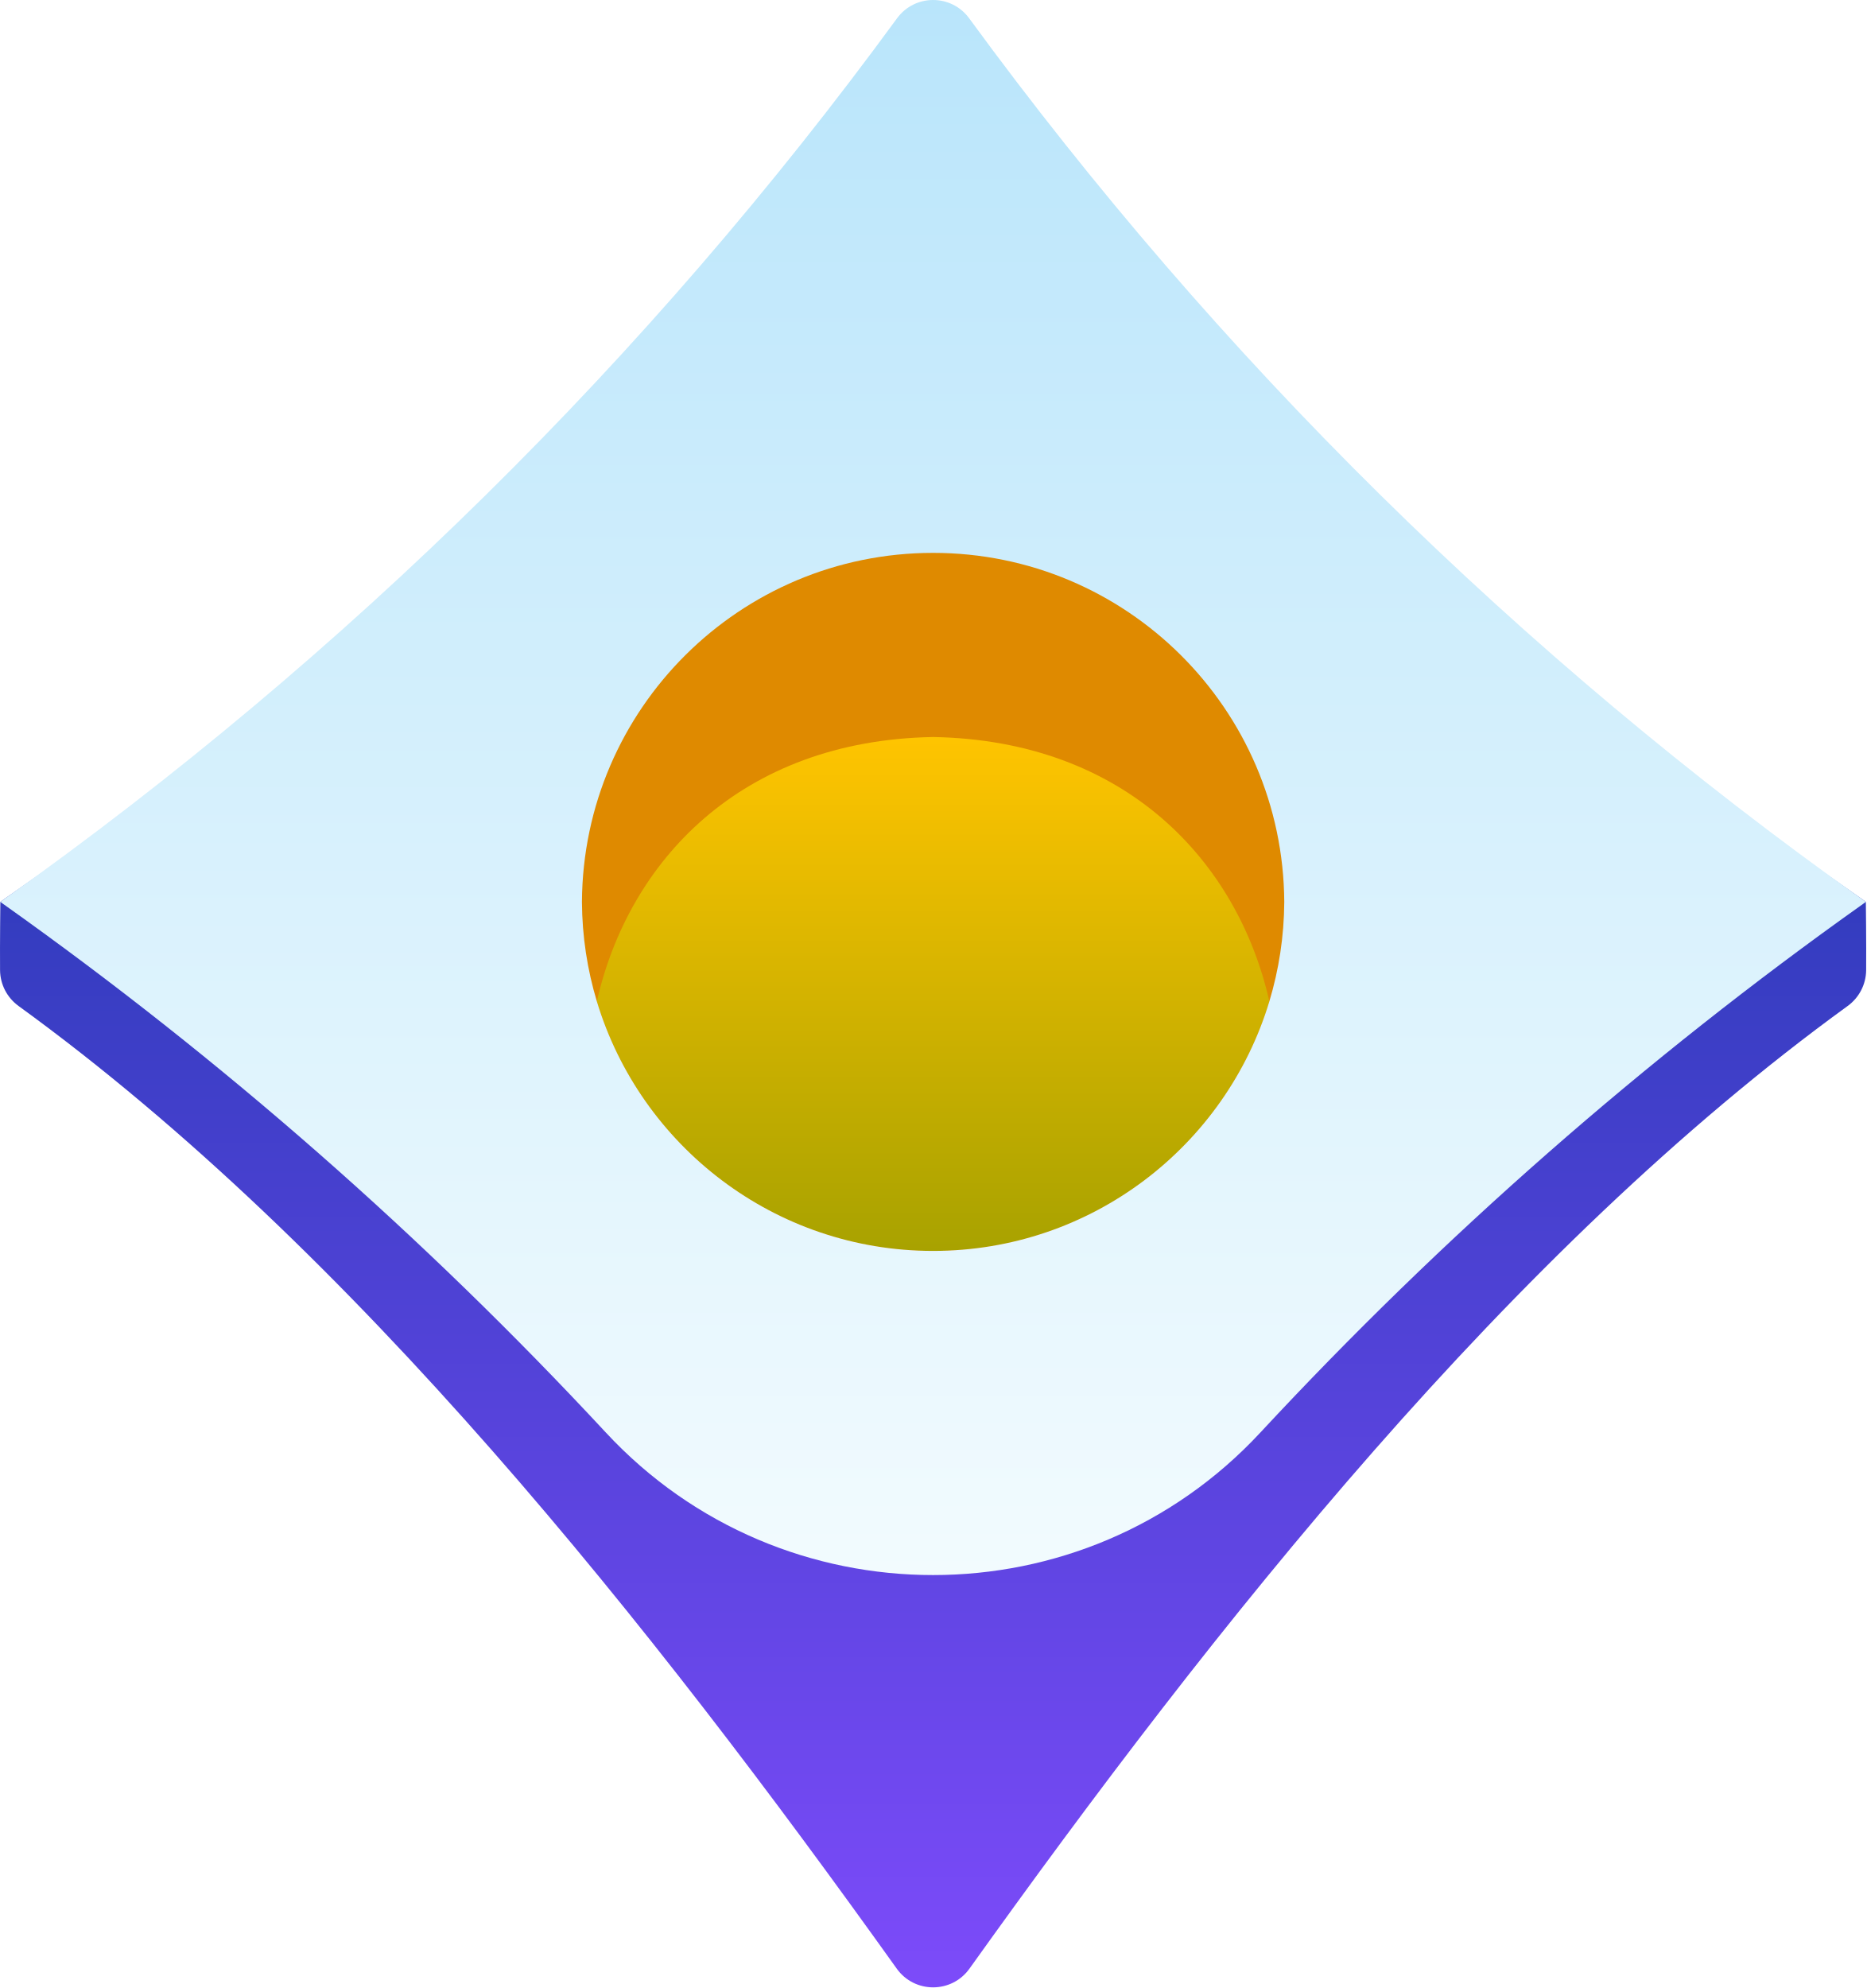
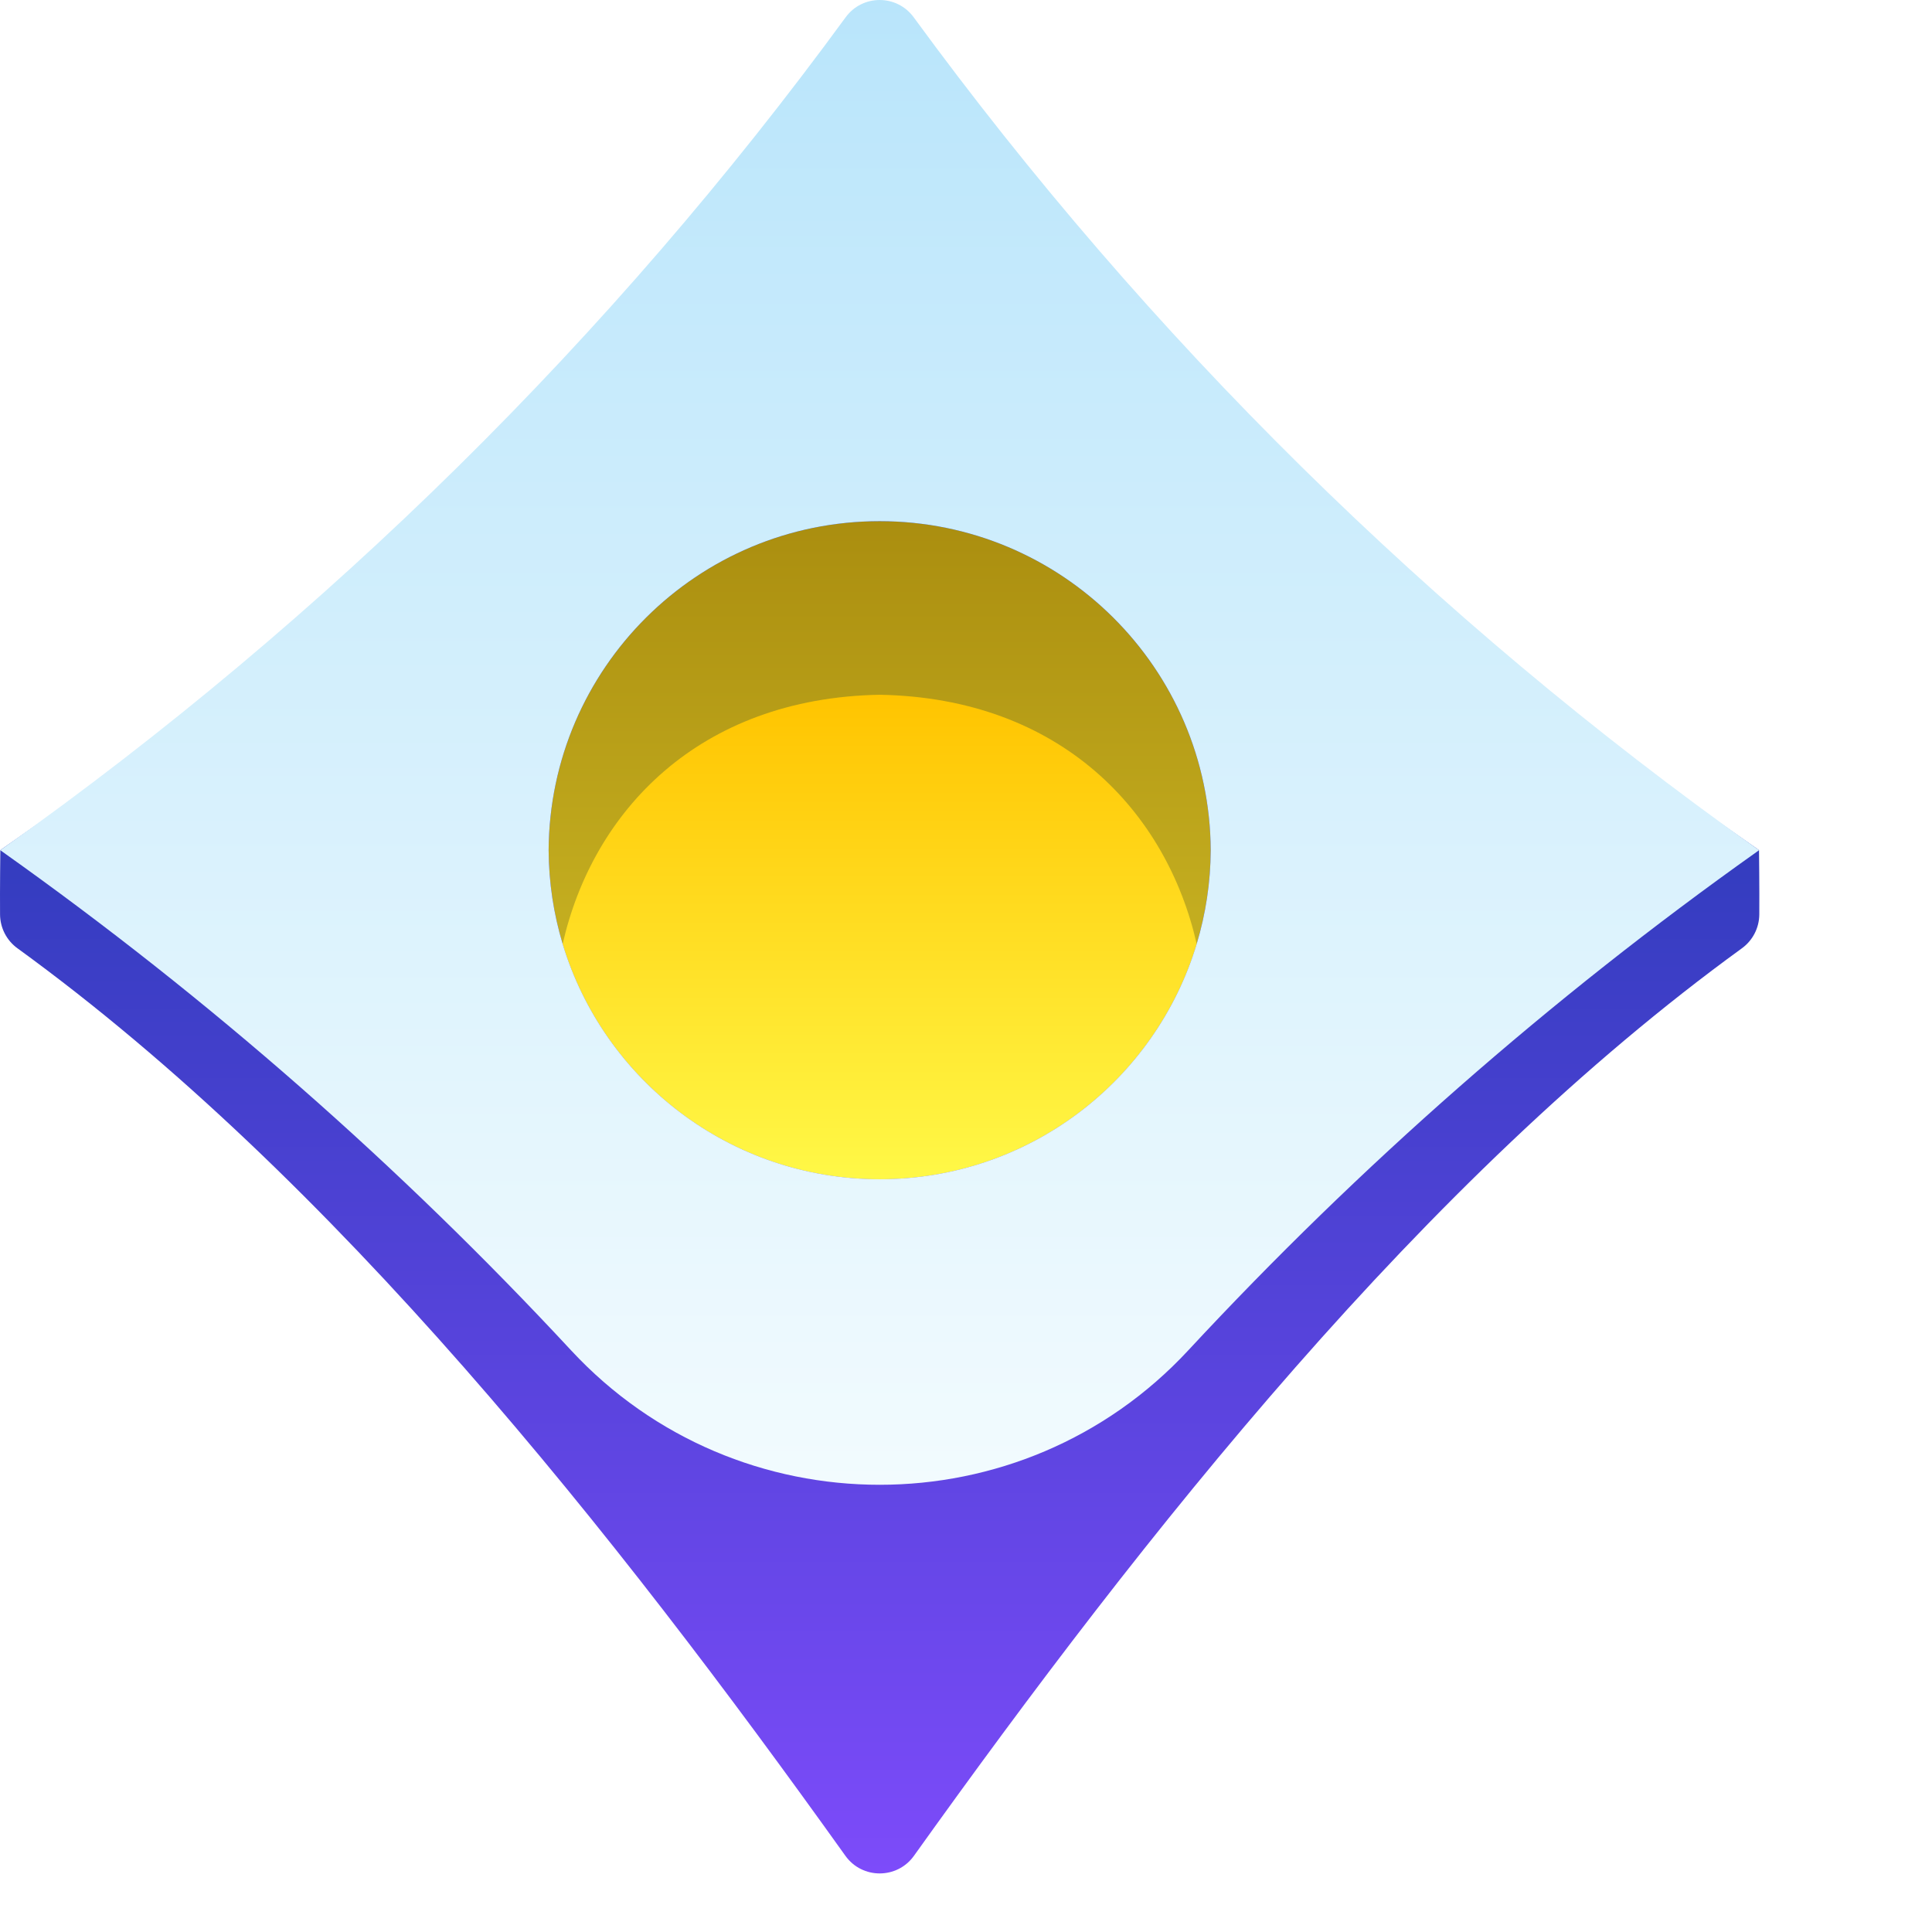
- <svg xmlns="http://www.w3.org/2000/svg" width="1002" height="1067" viewBox="0 0 1002 1067" fill="none">
-   <path d="M1001.51 484.068L1000.12 483.057L999.9 482.897C807.32 346.447 637.31 274.708 500.85 81.728C364.39 274.708 194.38 346.447 1.8 482.897L1.58 483.057L0.19 484.068C0.19 484.068 -0.09 506.338 0.03 520.708C0.1 528.328 3.78 535.447 9.95 539.927C190.75 671.147 350.02 872.878 481.33 1056.61C490.9 1070 510.8 1070 520.37 1056.61C651.68 872.878 810.95 671.147 991.75 539.927C997.92 535.447 1001.6 528.328 1001.67 520.708C1001.79 506.338 1001.51 484.068 1001.51 484.068ZM500.85 770.228C356.72 767.658 296.56 642.428 320.36 537.458C337.41 462.228 397.58 397.398 500.86 395.568C604.13 397.408 664.28 462.228 681.34 537.438C705.15 642.427 644.98 767.678 500.85 770.228Z" fill="url(#paint0_linear_30_17)" />
-   <rect x="278" y="273" width="449" height="419" fill="#DF8A00" />
-   <path d="M681.34 537.438C657.95 614.948 585.99 671.398 500.85 671.398C415.71 671.398 343.76 614.958 320.36 537.458C337.41 462.228 397.58 397.398 500.86 395.568C604.13 397.408 664.28 462.228 681.34 537.438Z" fill="url(#paint1_linear_30_17)" />
-   <path d="M1000.12 483.057L999.9 482.897C815.66 352.097 653.53 192.168 520.23 9.848C510.63 -3.283 491.07 -3.283 481.47 9.848C348.17 192.168 186.04 352.097 1.8 482.897L1.58 483.057L0.19 484.068L1.8 485.237C119.14 568.547 227.51 663.667 325.18 768.857C419.89 870.877 581.81 870.877 676.52 768.857C774.19 663.667 882.56 568.547 999.9 485.237L1001.51 484.068L1000.12 483.057ZM681.34 537.438C657.95 614.948 585.99 671.398 500.85 671.398C415.71 671.398 343.76 614.958 320.36 537.458C315.26 520.538 312.47 502.618 312.36 484.068C312.98 380.498 397.13 296.737 500.85 296.737C604.57 296.737 688.72 380.498 689.34 484.068C689.23 502.618 686.44 520.528 681.34 537.438Z" fill="url(#paint2_linear_30_17)" />
+ <svg xmlns="http://www.w3.org/2000/svg" id="Layer_1" data-name="Layer 1" viewBox="0 0 1100 1100">
  <defs>
-     <linearGradient id="paint0_linear_30_17" x1="500.85" y1="1066.65" x2="500.85" y2="81.728" gradientUnits="userSpaceOnUse">
-       <stop stop-color="#7D4BFA" />
-       <stop offset="1" stop-color="#003296" />
+     <linearGradient id="linear-gradient-background" x1="500.85" y1="81.73" x2="500.85" y2="1066.65" gradientUnits="userSpaceOnUse">
+       <stop offset="0" stop-color="#003296" />
+       <stop offset="1" stop-color="#7d4bfa" />
    </linearGradient>
-     <linearGradient id="paint1_linear_30_17" x1="500.85" y1="395.568" x2="500.85" y2="671.398" gradientUnits="userSpaceOnUse">
-       <stop stop-color="#FFC400" />
-       <stop offset="1" stop-color="#A8A200" />
+     <linearGradient id="linear-gradient-crescent" x1="500.85" y1="81.73" x2="500.85" y2="1066.65" gradientUnits="userSpaceOnUse">
+       <stop offset="0" stop-color="#937000" />
+       <stop offset="1" stop-color="#fff946" />
    </linearGradient>
-     <linearGradient id="paint2_linear_30_17" x1="500.85" y1="845.367" x2="500.85" y2="-0.003" gradientUnits="userSpaceOnUse">
-       <stop stop-color="#F2FBFE" />
-       <stop offset="1" stop-color="#B9E5FB" />
+     <linearGradient id="linear-gradient-half-circle" x1="500.85" y1="395.57" x2="500.85" y2="671.4" gradientUnits="userSpaceOnUse">
+       <stop offset="0" stop-color="#FFC400" />
+       <stop offset="1" stop-color="#fff847" />
+     </linearGradient>
+     <linearGradient id="linear-gradient-top" x1="500.85" y1="845.37" x2="500.85" y2="0" gradientUnits="userSpaceOnUse">
+       <stop offset="0" stop-color="#f2fbfe" />
+       <stop offset="1" stop-color="#b9e5fb" />
    </linearGradient>
  </defs>
+   <path style="fill: url(#linear-gradient-background)" d="M1001.51,484.07l-1.39-1.01-.22-.16c-192.58-136.45-362.59-208.19-499.05-401.17C364.39,274.71,194.38,346.45,1.8,482.9l-.22.16-1.39,1.01s-.28,22.27-.16,36.64c.07,7.62,3.75,14.74,9.92,19.22,180.8,131.22,340.07,332.95,471.38,516.68,9.57,13.39,29.47,13.39,39.04,0,131.31-183.73,290.58-385.46,471.38-516.68,6.17-4.48,9.85-11.6,9.92-19.22.12-14.37-.16-36.64-.16-36.64Z" />
+   <path style="fill: url(#linear-gradient-crescent)" d="M681.34,537.44c-23.39,77.51-95.35,133.96-180.49,133.96s-157.09-56.44-180.49-133.94c-5.1-16.92-7.89-34.84-8-53.39.62-103.57,84.77-187.33,188.49-187.33s187.87,83.76,188.49,187.33c-.11,18.55-2.9,36.46-8,53.37Z" />
+   <path style="fill: url(#linear-gradient-half-circle)" d="M681.34,537.44c-23.39,77.51-95.35,133.96-180.49,133.96s-157.09-56.44-180.49-133.94c17.05-75.23,77.22-140.06,180.5-141.89,103.27,1.84,163.42,66.66,180.48,141.87Z" />
+   <path style="fill: url(#linear-gradient-top)" d="M1000.12,483.06l-.22-.16C815.66,352.1,653.53,192.17,520.23,9.85c-9.6-13.13-29.16-13.13-38.76,0C348.17,192.17,186.04,352.1,1.8,482.9l-.22.16-1.39,1.01,1.61,1.17c117.34,83.31,225.71,178.43,323.38,283.62,94.71,102.02,256.63,102.02,351.34,0,97.67-105.19,206.04-200.31,323.38-283.62l1.61-1.17-1.39-1.01ZM681.34,537.44c-23.39,77.51-95.35,133.96-180.49,133.96s-157.09-56.44-180.49-133.94c-5.1-16.92-7.89-34.84-8-53.39.62-103.57,84.77-187.33,188.49-187.33s187.87,83.76,188.49,187.33c-.11,18.55-2.9,36.46-8,53.37Z" />
</svg>
